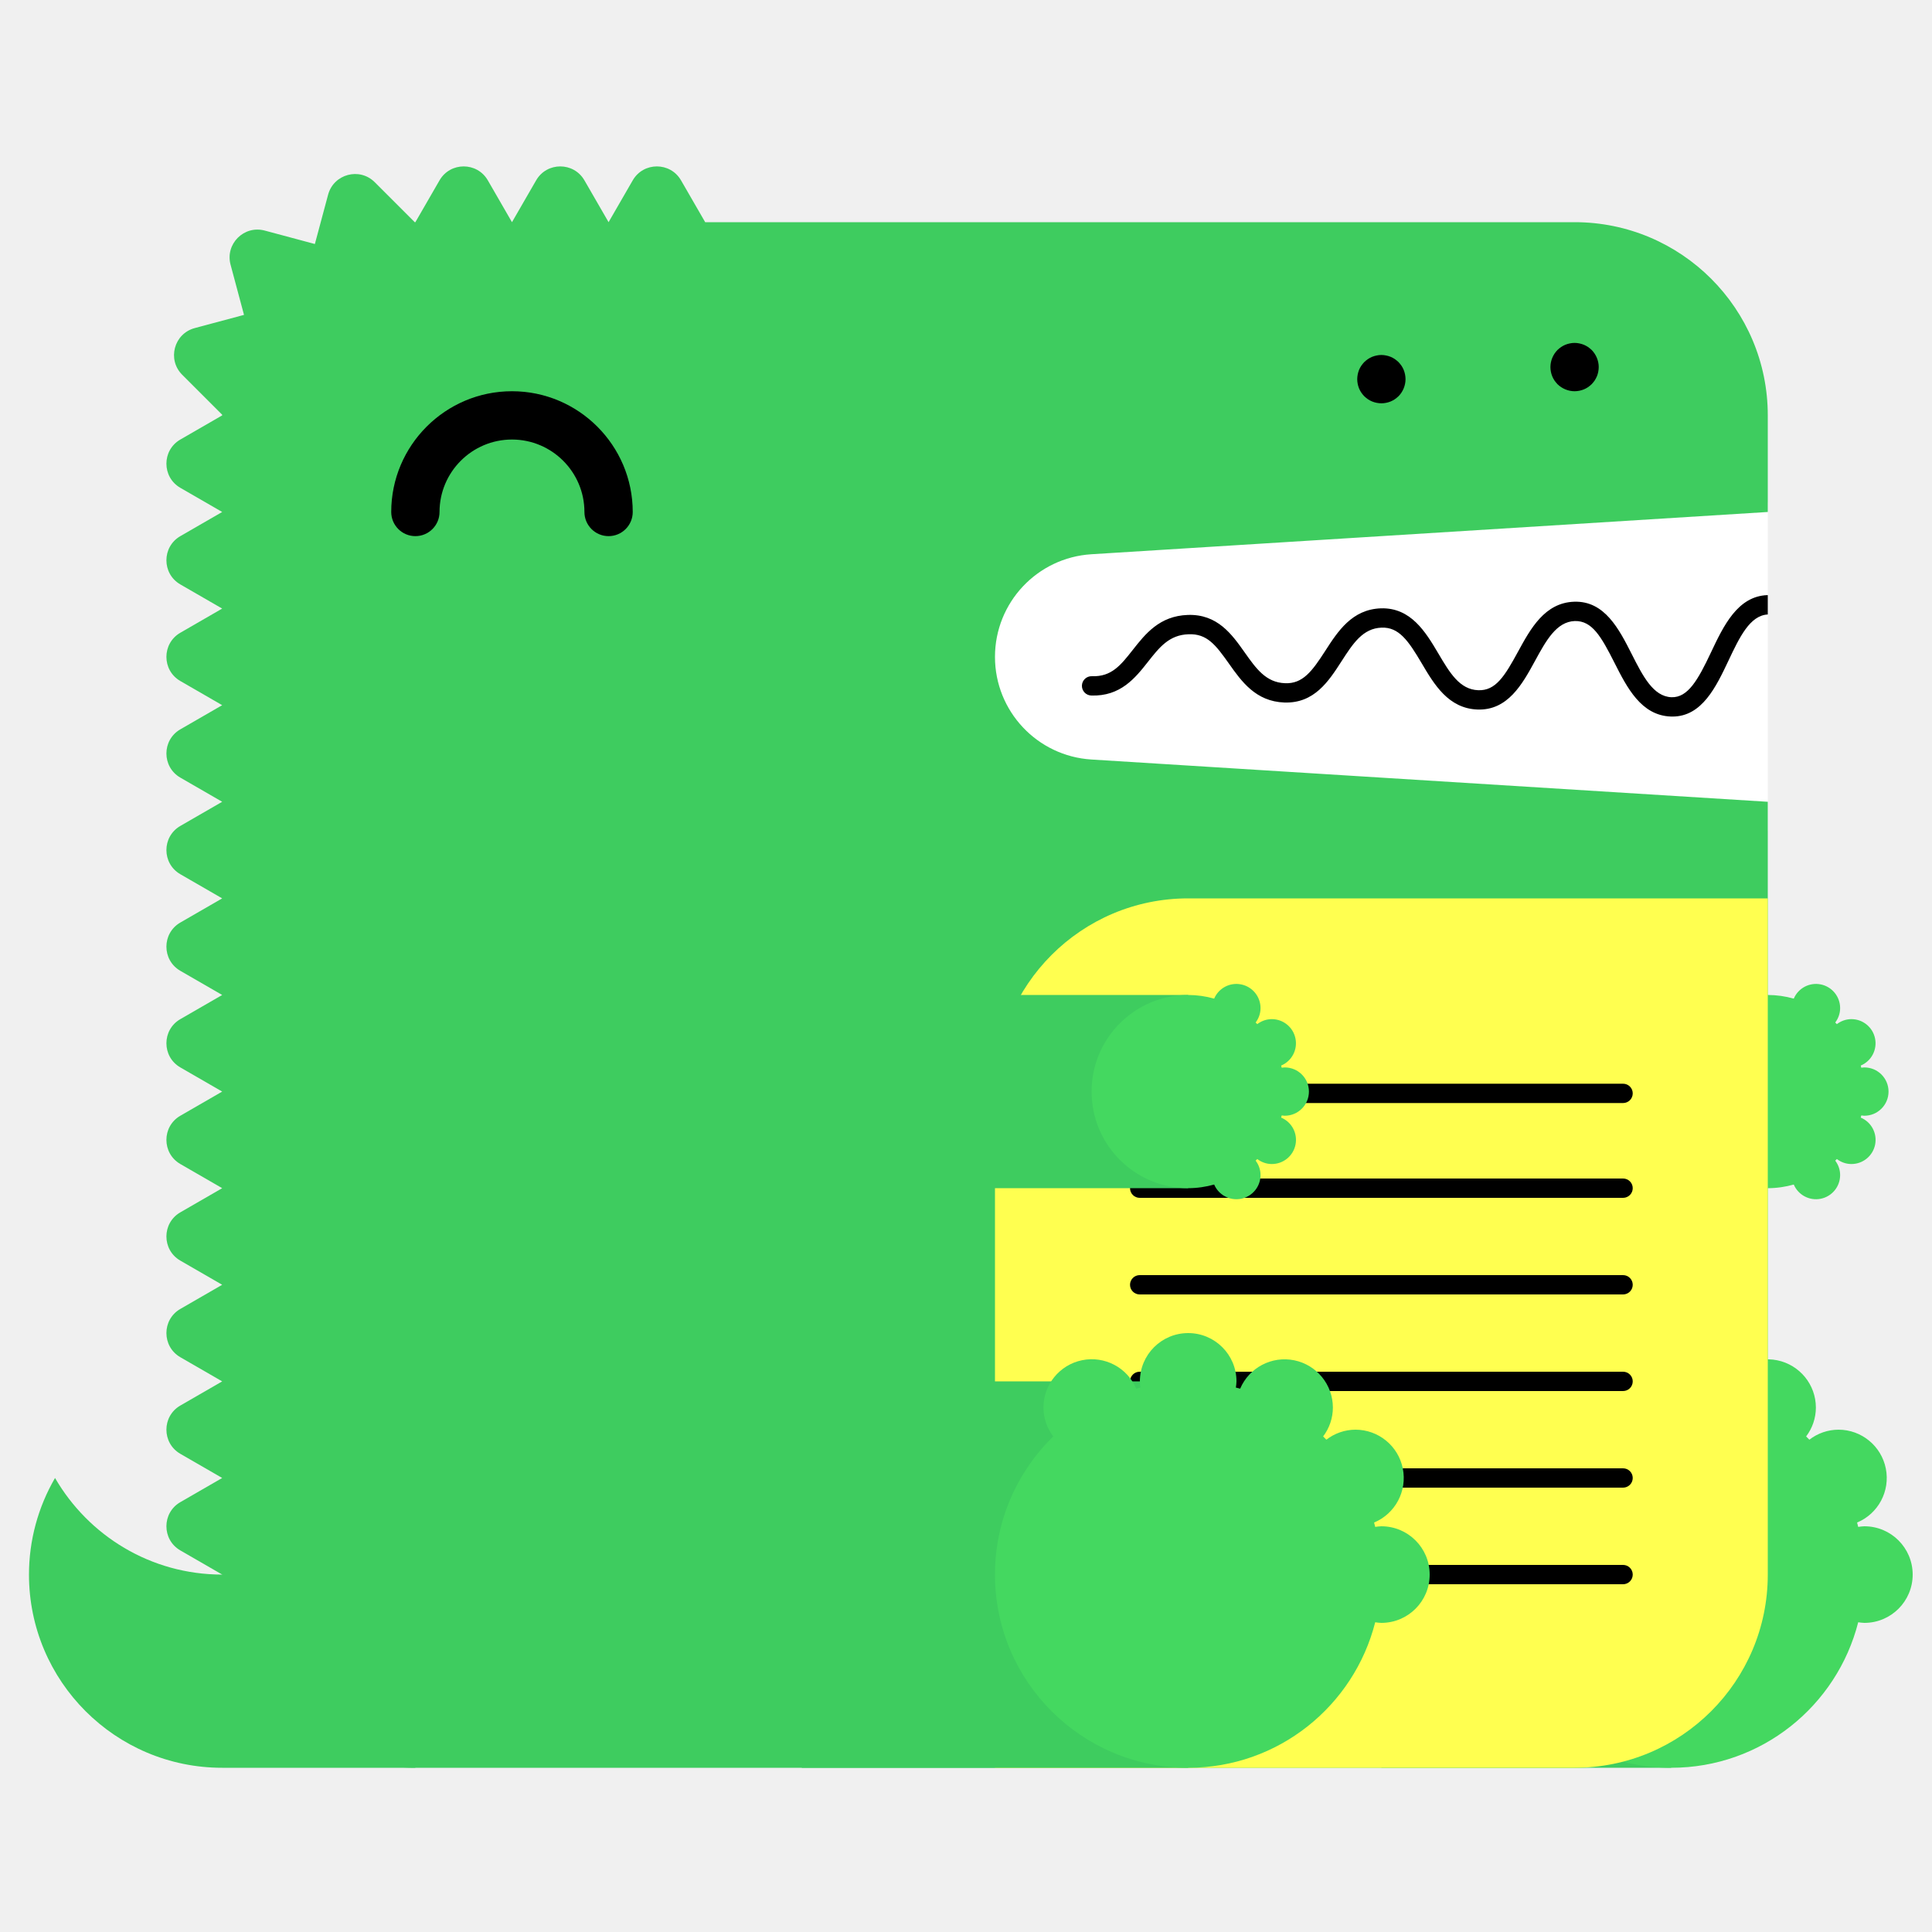
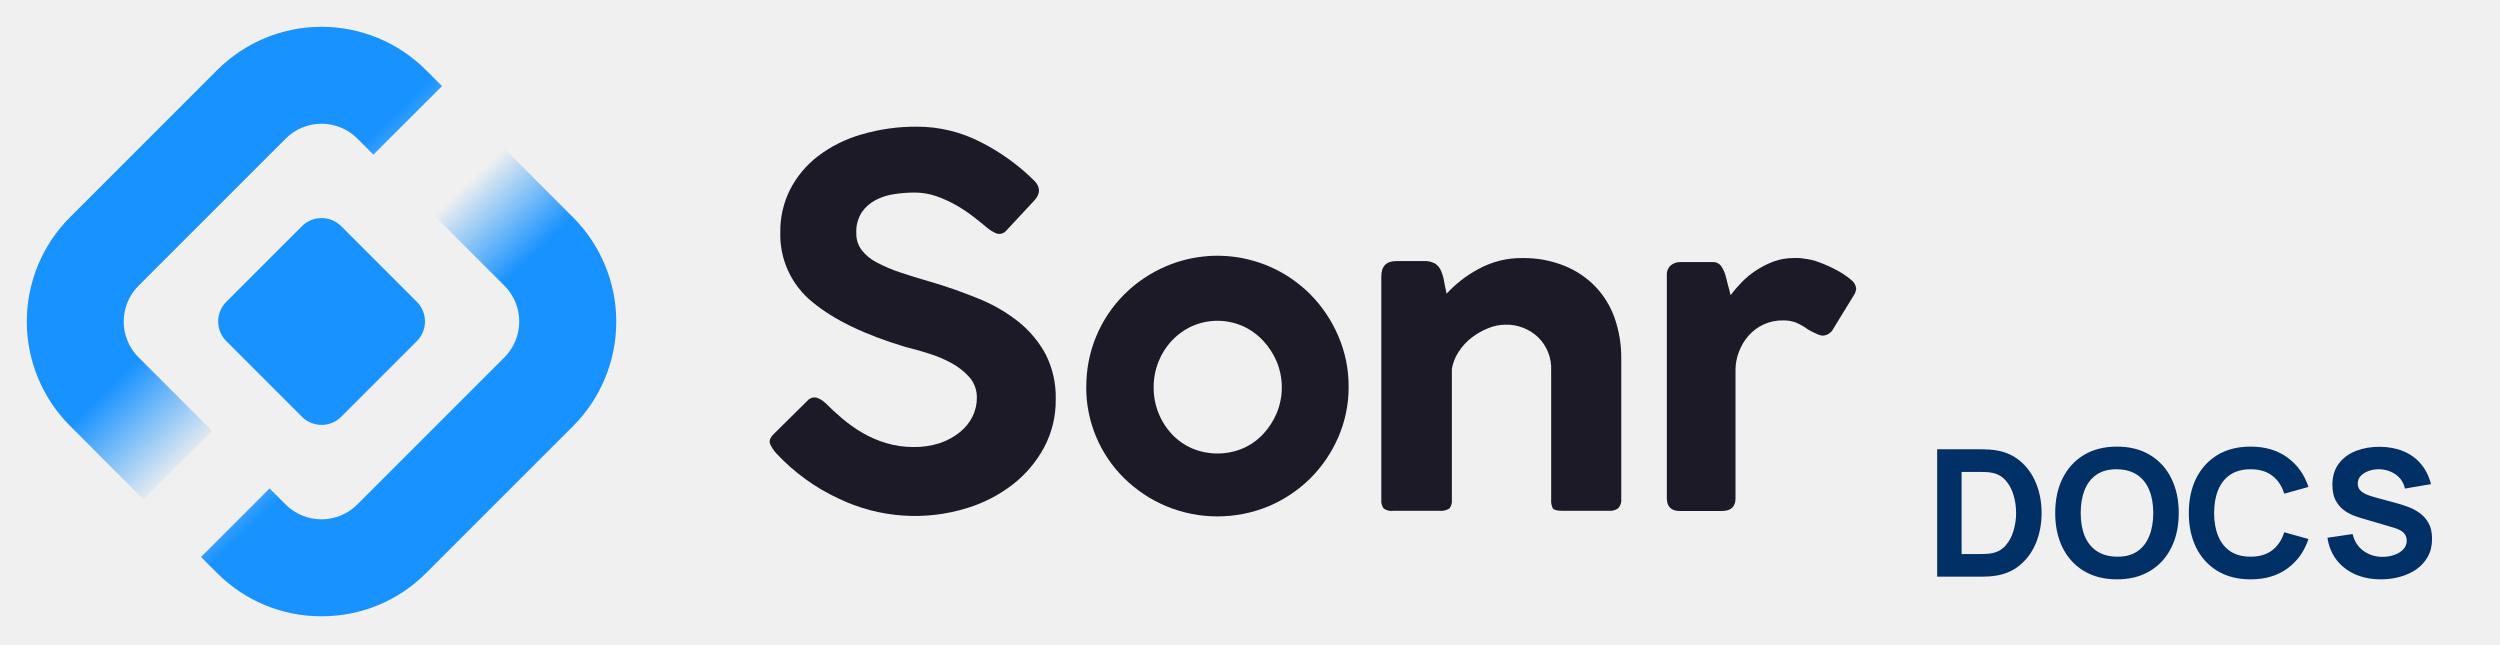
- <svg xmlns="http://www.w3.org/2000/svg" width="200" height="200" viewBox="0 0 200 200">
-   <g fill="none" fill-rule="evenodd">
-     <path fill="#FFF" d="M99 52h84v34H99z" />
-     <path d="M23 163c-7.398 0-13.843-4.027-17.303-10A19.886 19.886 0 0 0 3 163c0 11.046 8.954 20 20 20h20v-20H23z" fill="#3ECC5F" />
-     <path d="M112.98 57.376L183 53V43c0-11.046-8.954-20-20-20H73l-2.5-4.33c-1.112-1.925-3.889-1.925-5 0L63 23l-2.5-4.33c-1.111-1.925-3.889-1.925-5 0L53 23l-2.5-4.33c-1.111-1.925-3.889-1.925-5 0L43 23c-.022 0-.042.003-.065.003l-4.142-4.141c-1.57-1.571-4.252-.853-4.828 1.294l-1.369 5.104-5.192-1.392c-2.148-.575-4.111 1.389-3.535 3.536l1.39 5.193-5.102 1.367c-2.148.576-2.867 3.259-1.296 4.83l4.142 4.142c0 .021-.003.042-.003.064l-4.33 2.5c-1.925 1.111-1.925 3.889 0 5L23 53l-4.33 2.5c-1.925 1.111-1.925 3.889 0 5L23 63l-4.33 2.5c-1.925 1.111-1.925 3.889 0 5L23 73l-4.33 2.5c-1.925 1.111-1.925 3.889 0 5L23 83l-4.33 2.5c-1.925 1.111-1.925 3.889 0 5L23 93l-4.33 2.5c-1.925 1.111-1.925 3.889 0 5L23 103l-4.33 2.5c-1.925 1.111-1.925 3.889 0 5L23 113l-4.33 2.5c-1.925 1.111-1.925 3.889 0 5L23 123l-4.33 2.5c-1.925 1.111-1.925 3.889 0 5L23 133l-4.33 2.5c-1.925 1.111-1.925 3.889 0 5L23 143l-4.33 2.5c-1.925 1.111-1.925 3.889 0 5L23 153l-4.33 2.5c-1.925 1.111-1.925 3.889 0 5L23 163c0 11.046 8.954 20 20 20h120c11.046 0 20-8.954 20-20V83l-70.02-4.376A10.645 10.645 0 0 1 103 68c0-5.621 4.37-10.273 9.98-10.624" fill="#3ECC5F" />
-     <path fill="#3ECC5F" d="M143 183h30v-40h-30z" />
-     <path d="M193 158c-.219 0-.428.037-.639.064-.038-.15-.074-.301-.116-.451A5 5 0 0 0 190.32 148a4.96 4.96 0 0 0-3.016 1.036 26.531 26.531 0 0 0-.335-.336 4.955 4.955 0 0 0 1.011-2.987 5 5 0 0 0-9.599-1.959c-.148-.042-.297-.077-.445-.115.027-.211.064-.42.064-.639a5 5 0 0 0-5-5 5 5 0 0 0-5 5c0 .219.037.428.064.639-.148.038-.297.073-.445.115a4.998 4.998 0 0 0-9.599 1.959c0 1.125.384 2.151 1.011 2.987-3.717 3.632-6.031 8.693-6.031 14.3 0 11.046 8.954 20 20 20 9.339 0 17.16-6.41 19.361-15.064.211.027.42.064.639.064a5 5 0 0 0 5-5 5 5 0 0 0-5-5" fill="#44D860" />
-     <path fill="#3ECC5F" d="M153 123h30v-20h-30z" />
-     <path d="M193 115.5a2.5 2.5 0 1 0 0-5c-.109 0-.214.019-.319.032-.02-.075-.037-.15-.058-.225a2.501 2.501 0 0 0-.963-4.807c-.569 0-1.088.197-1.508.518a6.653 6.653 0 0 0-.168-.168c.314-.417.506-.931.506-1.494a2.5 2.5 0 0 0-4.8-.979A9.987 9.987 0 0 0 183 103c-5.522 0-10 4.478-10 10s4.478 10 10 10c.934 0 1.833-.138 2.69-.377a2.5 2.5 0 0 0 4.8-.979c0-.563-.192-1.077-.506-1.494.057-.055.113-.111.168-.168.42.321.939.518 1.508.518a2.5 2.5 0 0 0 .963-4.807c.021-.074.038-.15.058-.225.105.013.21.032.319.032" fill="#44D860" />
-     <path d="M63 55.5a2.5 2.5 0 0 1-2.5-2.5c0-4.136-3.364-7.5-7.5-7.5s-7.5 3.364-7.5 7.5a2.5 2.5 0 1 1-5 0c0-6.893 5.607-12.5 12.5-12.5S65.5 46.107 65.5 53a2.5 2.5 0 0 1-2.5 2.5" fill="#000" />
-     <path d="M103 183h60c11.046 0 20-8.954 20-20V93h-60c-11.046 0-20 8.954-20 20v70z" fill="#FFFF50" />
-     <path d="M168.02 124h-50.04a1 1 0 1 1 0-2h50.04a1 1 0 1 1 0 2m0 20h-50.04a1 1 0 1 1 0-2h50.04a1 1 0 1 1 0 2m0 20h-50.04a1 1 0 1 1 0-2h50.04a1 1 0 1 1 0 2m0-49.814h-50.04a1 1 0 1 1 0-2h50.04a1 1 0 1 1 0 2m0 19.814h-50.04a1 1 0 1 1 0-2h50.04a1 1 0 1 1 0 2m0 20h-50.04a1 1 0 1 1 0-2h50.04a1 1 0 1 1 0 2M183 61.611c-.012 0-.022-.006-.034-.005-3.09.105-4.552 3.196-5.842 5.923-1.346 2.85-2.387 4.703-4.093 4.647-1.889-.068-2.969-2.202-4.113-4.46-1.314-2.594-2.814-5.536-5.963-5.426-3.046.104-4.513 2.794-5.807 5.167-1.377 2.528-2.314 4.065-4.121 3.994-1.927-.07-2.951-1.805-4.136-3.813-1.321-2.236-2.848-4.75-5.936-4.664-2.994.103-4.465 2.385-5.763 4.4-1.373 2.13-2.335 3.428-4.165 3.351-1.973-.07-2.992-1.51-4.171-3.177-1.324-1.873-2.816-3.993-5.895-3.89-2.928.1-4.399 1.97-5.696 3.618-1.232 1.564-2.194 2.802-4.229 2.724a1 1 0 0 0-.072 2c3.017.101 4.545-1.8 5.872-3.487 1.177-1.496 2.193-2.787 4.193-2.855 1.926-.082 2.829 1.115 4.195 3.045 1.297 1.834 2.769 3.914 5.731 4.021 3.103.104 4.596-2.215 5.918-4.267 1.182-1.834 2.202-3.417 4.15-3.484 1.793-.067 2.769 1.35 4.145 3.681 1.297 2.197 2.766 4.686 5.787 4.796 3.125.108 4.634-2.62 5.949-5.035 1.139-2.088 2.214-4.06 4.119-4.126 1.793-.042 2.728 1.595 4.111 4.33 1.292 2.553 2.757 5.445 5.825 5.556l.169.003c3.064 0 4.518-3.075 5.805-5.794 1.139-2.41 2.217-4.68 4.067-4.773v-2z" fill="#000" />
-     <path fill="#3ECC5F" d="M83 183h40v-40H83z" />
-     <path d="M143 158c-.219 0-.428.037-.639.064-.038-.15-.074-.301-.116-.451A5 5 0 0 0 140.32 148a4.96 4.96 0 0 0-3.016 1.036 26.531 26.531 0 0 0-.335-.336 4.955 4.955 0 0 0 1.011-2.987 5 5 0 0 0-9.599-1.959c-.148-.042-.297-.077-.445-.115.027-.211.064-.42.064-.639a5 5 0 0 0-5-5 5 5 0 0 0-5 5c0 .219.037.428.064.639-.148.038-.297.073-.445.115a4.998 4.998 0 0 0-9.599 1.959c0 1.125.384 2.151 1.011 2.987-3.717 3.632-6.031 8.693-6.031 14.3 0 11.046 8.954 20 20 20 9.339 0 17.16-6.41 19.361-15.064.211.027.42.064.639.064a5 5 0 0 0 5-5 5 5 0 0 0-5-5" fill="#44D860" />
-     <path fill="#3ECC5F" d="M83 123h40v-20H83z" />
-     <path d="M133 115.5a2.5 2.5 0 1 0 0-5c-.109 0-.214.019-.319.032-.02-.075-.037-.15-.058-.225a2.501 2.501 0 0 0-.963-4.807c-.569 0-1.088.197-1.508.518a6.653 6.653 0 0 0-.168-.168c.314-.417.506-.931.506-1.494a2.5 2.5 0 0 0-4.8-.979A9.987 9.987 0 0 0 123 103c-5.522 0-10 4.478-10 10s4.478 10 10 10c.934 0 1.833-.138 2.69-.377a2.5 2.5 0 0 0 4.8-.979c0-.563-.192-1.077-.506-1.494.057-.055.113-.111.168-.168.42.321.939.518 1.508.518a2.5 2.5 0 0 0 .963-4.807c.021-.074.038-.15.058-.225.105.013.21.032.319.032" fill="#44D860" />
-     <path d="M143 41.75c-.16 0-.33-.02-.49-.05a2.52 2.52 0 0 1-.47-.14c-.15-.06-.29-.14-.431-.23-.13-.09-.259-.2-.38-.31-.109-.12-.219-.24-.309-.38s-.17-.28-.231-.43a2.619 2.619 0 0 1-.189-.96c0-.16.02-.33.05-.49.03-.16.08-.31.139-.47.061-.15.141-.29.231-.43.09-.13.2-.26.309-.38.121-.11.25-.22.38-.31.141-.09.281-.17.431-.23.149-.06.31-.11.47-.14.32-.07.65-.07.98 0 .159.03.32.08.47.14.149.06.29.14.43.23.13.09.259.2.38.31.11.12.22.25.31.38.09.14.17.28.23.43.06.16.11.31.14.47.029.16.05.33.05.49 0 .66-.271 1.31-.73 1.77-.121.11-.25.22-.38.31-.14.09-.281.17-.43.23a2.565 2.565 0 0 1-.96.19m20-1.25c-.66 0-1.3-.27-1.771-.73a3.802 3.802 0 0 1-.309-.38c-.09-.14-.17-.28-.231-.43a2.619 2.619 0 0 1-.189-.96c0-.66.27-1.3.729-1.77.121-.11.25-.22.38-.31.141-.09.281-.17.431-.23.149-.06.31-.11.47-.14.32-.07.66-.07.98 0 .159.03.32.08.47.14.149.06.29.14.43.23.13.09.259.2.38.31.459.47.73 1.11.73 1.77 0 .16-.021.33-.05.49-.03.16-.08.32-.14.47-.07.15-.14.29-.23.43-.09.13-.2.26-.31.38-.121.11-.25.22-.38.31-.14.09-.281.17-.43.23a2.565 2.565 0 0 1-.96.19" fill="#000" />
-   </g>
+ <svg xmlns="http://www.w3.org/2000/svg" width="1017" height="262" viewBox="0 0 1017 262" fill="none">
+   <path d="M122.819 92.028L92.064 122.781C87.647 127.198 87.647 134.359 92.064 138.776L122.819 169.529C127.236 173.946 134.398 173.946 138.815 169.529L169.571 138.776C173.988 134.359 173.988 127.198 169.571 122.781L138.815 92.028C134.398 87.611 127.236 87.611 122.819 92.028Z" fill="#1792FF" />
+   <path d="M130.809 250.699C122.913 250.727 115.091 249.187 107.796 246.168C100.501 243.149 93.877 238.712 88.311 233.113L81.773 226.575L109.658 198.693L116.196 205.23C120.061 209.094 125.303 211.264 130.768 211.264C136.233 211.264 141.474 209.094 145.34 205.23L205.212 145.362C209.067 141.496 211.231 136.259 211.231 130.8C211.231 125.34 209.067 120.103 205.212 116.237L175.317 86.377L203.202 58.494L233.146 88.436C244.387 99.702 250.7 114.967 250.7 130.881C250.7 146.796 244.387 162.06 233.146 173.327L173.257 233.195C167.691 238.774 161.073 243.194 153.787 246.199C146.5 249.204 138.69 250.733 130.809 250.699Z" fill="url(#paint0_linear_7_126)" />
+   <path d="M58.367 203.187L28.488 173.245C22.912 167.672 18.489 161.055 15.471 153.772C12.453 146.489 10.9 138.683 10.9 130.8C10.9 122.916 12.453 115.11 15.471 107.827C18.489 100.545 22.912 93.927 28.488 88.354L88.36 28.486C93.934 22.911 100.551 18.488 107.835 15.471C115.118 12.453 122.925 10.9 130.809 10.9C138.692 10.9 146.499 12.453 153.783 15.471C161.066 18.488 167.684 22.911 173.257 28.486L179.795 35.024L151.91 62.907L145.372 56.369C141.507 52.506 136.266 50.335 130.8 50.335C125.335 50.335 120.094 52.506 116.229 56.369L56.356 116.237C54.444 118.149 52.926 120.42 51.891 122.918C50.856 125.417 50.323 128.095 50.323 130.8C50.323 133.504 50.856 136.182 51.891 138.681C52.926 141.179 54.444 143.45 56.356 145.362L86.301 175.304L58.367 203.187Z" fill="url(#paint1_linear_7_126)" />
+   <path d="M315.789 184.42C314.772 183.319 313.938 182.062 313.317 180.696C312.762 179.455 313.237 178.087 314.759 176.559L328.563 162.905C329.01 162.414 329.578 162.049 330.209 161.849C330.841 161.647 331.515 161.617 332.161 161.76C333.508 162.215 334.741 162.96 335.775 163.94C337.835 166.009 340.133 168.13 342.669 170.305C345.249 172.469 348.005 174.412 350.91 176.113C353.934 177.864 357.153 179.251 360.499 180.251C364.041 181.314 367.722 181.85 371.419 181.842C375.123 181.933 378.814 181.395 382.339 180.251C385.3 179.269 388.059 177.76 390.485 175.795C392.644 174.075 394.402 171.903 395.636 169.43C396.782 167.083 397.38 164.502 397.38 161.887C397.464 158.816 396.402 155.824 394.4 153.501C392.313 151.157 389.836 149.198 387.078 147.708C384.095 146.087 380.957 144.769 377.711 143.778C374.34 142.716 371.281 141.857 368.535 141.2C351.914 136.235 339.235 130.129 330.497 122.884C326.275 119.48 322.896 115.139 320.626 110.201C318.358 105.265 317.262 99.866 317.422 94.431C317.349 88.4 318.724 82.439 321.431 77.054C324.165 71.755 328.036 67.129 332.763 63.512C338.044 59.507 344.021 56.523 350.388 54.712C357.748 52.547 365.382 51.474 373.052 51.529C382.125 51.523 391.065 53.706 399.123 57.895C407.14 61.964 414.471 67.269 420.852 73.617C423.34 76.243 423.261 78.932 420.646 81.685L409.33 93.842C408.861 94.396 408.239 94.8 407.544 95.004C406.848 95.208 406.108 95.201 405.415 94.988C403.995 94.399 402.675 93.594 401.5 92.601C399.916 91.233 397.966 89.705 395.842 88.05C393.617 86.339 391.276 84.786 388.837 83.403C386.274 81.951 383.585 80.736 380.802 79.775C377.979 78.814 375.018 78.326 372.037 78.327C369.316 78.335 366.598 78.542 363.907 78.948C361.25 79.311 358.673 80.117 356.283 81.335C354.017 82.499 352.069 84.205 350.609 86.3C348.977 88.849 348.183 91.85 348.343 94.877C348.284 97.329 349.043 99.732 350.498 101.704C352.167 103.833 354.283 105.566 356.695 106.78C359.748 108.39 362.929 109.741 366.205 110.822C369.834 112.063 373.86 113.304 378.25 114.545C384.957 116.509 391.56 118.82 398.03 121.468C403.859 123.796 409.323 126.951 414.259 130.841C418.801 134.464 422.575 138.966 425.353 144.08C428.234 149.776 429.651 156.106 429.474 162.492C429.561 169.309 427.925 176.039 424.719 182.049C421.579 187.878 417.261 192.985 412.04 197.039C406.545 201.298 400.336 204.531 393.703 206.587C376.381 212.047 357.643 210.717 341.258 202.863C331.657 198.432 323.007 192.168 315.789 184.42Z" fill="#1D1A27" />
+   <path d="M441.908 157.32C441.871 150.323 443.226 143.388 445.894 136.922C448.561 130.459 452.487 124.593 457.44 119.669C462.332 114.824 468.098 110.957 474.43 108.276C484.21 104.124 495 102.991 505.424 105.02C515.848 107.049 525.433 112.149 532.96 119.669C537.806 124.545 541.683 130.303 544.387 136.633C547.218 143.157 548.658 150.204 548.619 157.32C548.663 164.406 547.221 171.422 544.387 177.912C541.677 184.178 537.799 189.865 532.96 194.668C528.094 199.463 522.366 203.285 516.081 205.935C502.745 211.452 487.781 211.452 474.445 205.935C468.126 203.279 462.357 199.456 457.44 194.668C452.474 189.816 448.536 184.006 445.862 177.588C443.187 171.171 441.831 164.277 441.876 157.32H441.908ZM469.31 157.527C469.242 164.613 471.9 171.454 476.728 176.623C479.053 179.099 481.856 181.069 484.969 182.415C488.234 183.779 491.735 184.48 495.271 184.48C498.807 184.48 502.308 183.779 505.573 182.415C508.684 181.069 511.489 179.099 513.814 176.623C516.162 174.113 518.046 171.203 519.377 168.029C522.124 161.338 522.124 153.827 519.377 147.136C518.041 143.969 516.158 141.066 513.814 138.558C511.473 136.074 508.674 134.069 505.573 132.655C502.324 131.23 498.816 130.495 495.271 130.495C491.726 130.495 488.218 131.23 484.969 132.655C481.868 134.069 479.069 136.074 476.728 138.558C471.892 143.724 469.234 150.566 469.31 157.654V157.527Z" fill="#1D1A27" />
+   <path d="M579.207 106.207C580.824 106.097 582.437 106.463 583.851 107.257C584.905 107.968 585.726 108.976 586.212 110.153C586.799 111.507 587.214 112.928 587.449 114.386C587.734 115.977 588.067 117.664 588.479 119.462C592.164 115.462 596.486 112.106 601.269 109.533C606.811 106.449 613.064 104.88 619.4 104.981C625.255 104.894 631.066 105.976 636.501 108.164C641.232 110.085 645.511 112.973 649.069 116.646C652.566 120.344 655.235 124.75 656.899 129.567C658.702 134.834 659.593 140.372 659.53 145.942V202.831C659.618 203.538 659.553 204.254 659.34 204.932C659.127 205.611 658.769 206.235 658.293 206.762C657.217 207.534 655.903 207.9 654.585 207.796H635.756C633.553 207.796 632.222 207.494 631.731 206.873C631.13 205.691 630.883 204.359 631.017 203.038V150.7C631.13 148.189 630.71 145.681 629.786 143.345C628.863 141.007 627.456 138.894 625.66 137.142C622.036 133.749 617.222 131.93 612.268 132.081C609.894 132.115 607.547 132.607 605.358 133.53C602.963 134.488 600.713 135.772 598.67 137.349C596.608 138.937 594.829 140.862 593.408 143.046C592.004 145.172 591.054 147.567 590.618 150.079V203.245C590.698 203.888 590.648 204.539 590.474 205.163C590.301 205.785 590.005 206.367 589.604 206.873C588.365 207.634 586.91 207.958 585.467 207.796H566.924C566.216 207.911 565.49 207.884 564.791 207.718C564.092 207.551 563.433 207.249 562.851 206.825C562.13 205.804 561.799 204.556 561.916 203.309V112.429C561.916 108.271 563.976 106.196 568.097 106.207H579.207Z" fill="#1D1A27" />
+   <path d="M701.933 112.015C702.076 112.699 702.425 114.052 702.964 116.041C703.503 118.03 703.867 119.383 703.994 120.083C705.366 118.27 706.848 116.542 708.431 114.911C710.2 113.068 712.173 111.434 714.311 110.042C716.54 108.576 718.92 107.359 721.412 106.413C724.086 105.43 726.916 104.938 729.764 104.965H731.714C732.375 104.973 733.032 105.048 733.679 105.188C735.939 105.413 738.158 105.949 740.272 106.78C742.678 107.675 745.019 108.738 747.277 109.962C749.258 111.001 751.124 112.249 752.84 113.686C753.449 114.1 753.964 114.636 754.356 115.26C754.745 115.885 755.001 116.585 755.107 117.314C755.031 118.355 754.674 119.356 754.077 120.21L745.835 133.657C745.428 134.476 744.814 135.175 744.055 135.683C743.296 136.192 742.418 136.491 741.508 136.553C740.645 136.47 739.806 136.222 739.036 135.821C737.926 135.344 736.77 134.755 735.533 134.071C733.977 132.895 732.278 131.922 730.477 131.174C728.862 130.59 727.154 130.31 725.438 130.347C722.738 130.28 720.058 130.816 717.592 131.918C715.125 133.019 712.933 134.656 711.173 136.712C709.524 138.636 708.23 140.84 707.354 143.221C706.488 145.504 706.032 147.923 706.007 150.366V202.704C706.007 206.152 704.152 207.876 700.444 207.876H683.422C679.861 207.876 678.076 206.152 678.065 202.704V112.015C678.005 111.265 678.116 110.51 678.39 109.809C678.666 109.109 679.097 108.481 679.65 107.973C680.691 107.101 682.003 106.622 683.358 106.62H696.545C697.231 106.56 697.924 106.673 698.554 106.951C699.187 107.23 699.738 107.663 700.158 108.212C700.941 109.38 701.54 110.664 701.933 112.015Z" fill="#1D1A27" />
+   <path d="M788.04 234.6V182.76H804.816C805.224 182.76 806.064 182.772 807.336 182.796C808.608 182.82 809.832 182.904 811.008 183.048C815.184 183.552 818.724 185.004 821.628 187.404C824.532 189.804 826.74 192.852 828.252 196.548C829.764 200.244 830.52 204.288 830.52 208.68C830.52 213.072 829.764 217.116 828.252 220.812C826.74 224.508 824.532 227.556 821.628 229.956C818.724 232.356 815.184 233.808 811.008 234.312C809.832 234.456 808.608 234.54 807.336 234.564C806.064 234.588 805.224 234.6 804.816 234.6H788.04ZM797.976 225.384H804.816C805.464 225.384 806.34 225.372 807.444 225.348C808.548 225.3 809.544 225.192 810.432 225.024C812.688 224.568 814.524 223.512 815.94 221.856C817.38 220.2 818.436 218.208 819.108 215.88C819.804 213.552 820.152 211.152 820.152 208.68C820.152 206.088 819.792 203.628 819.072 201.3C818.376 198.972 817.308 197.004 815.868 195.396C814.428 193.788 812.616 192.768 810.432 192.336C809.544 192.144 808.548 192.036 807.444 192.012C806.34 191.988 805.464 191.976 804.816 191.976H797.976V225.384ZM861.189 235.68C856.005 235.68 851.529 234.552 847.761 232.296C844.017 230.04 841.125 226.884 839.085 222.828C837.069 218.772 836.061 214.056 836.061 208.68C836.061 203.304 837.069 198.588 839.085 194.532C841.125 190.476 844.017 187.32 847.761 185.064C851.529 182.808 856.005 181.68 861.189 181.68C866.373 181.68 870.837 182.808 874.581 185.064C878.349 187.32 881.241 190.476 883.257 194.532C885.297 198.588 886.317 203.304 886.317 208.68C886.317 214.056 885.297 218.772 883.257 222.828C881.241 226.884 878.349 230.04 874.581 232.296C870.837 234.552 866.373 235.68 861.189 235.68ZM861.189 226.464C864.477 226.512 867.213 225.804 869.397 224.34C871.581 222.876 873.213 220.8 874.293 218.112C875.397 215.424 875.949 212.28 875.949 208.68C875.949 205.08 875.397 201.96 874.293 199.32C873.213 196.68 871.581 194.628 869.397 193.164C867.213 191.7 864.477 190.944 861.189 190.896C857.901 190.848 855.165 191.556 852.981 193.02C850.797 194.484 849.153 196.56 848.049 199.248C846.969 201.936 846.429 205.08 846.429 208.68C846.429 212.28 846.969 215.4 848.049 218.04C849.153 220.68 850.797 222.732 852.981 224.196C855.165 225.66 857.901 226.416 861.189 226.464ZM915.536 235.68C910.352 235.68 905.876 234.552 902.108 232.296C898.364 230.04 895.472 226.884 893.432 222.828C891.416 218.772 890.408 214.056 890.408 208.68C890.408 203.304 891.416 198.588 893.432 194.532C895.472 190.476 898.364 187.32 902.108 185.064C905.876 182.808 910.352 181.68 915.536 181.68C921.488 181.68 926.48 183.156 930.512 186.108C934.568 189.06 937.424 193.056 939.08 198.096L929.216 200.832C928.256 197.688 926.636 195.252 924.356 193.524C922.076 191.772 919.136 190.896 915.536 190.896C912.248 190.896 909.5 191.628 907.292 193.092C905.108 194.556 903.464 196.62 902.36 199.284C901.256 201.948 900.704 205.08 900.704 208.68C900.704 212.28 901.256 215.412 902.36 218.076C903.464 220.74 905.108 222.804 907.292 224.268C909.5 225.732 912.248 226.464 915.536 226.464C919.136 226.464 922.076 225.588 924.356 223.836C926.636 222.084 928.256 219.648 929.216 216.528L939.08 219.264C937.424 224.304 934.568 228.3 930.512 231.252C926.48 234.204 921.488 235.68 915.536 235.68ZM968.554 235.68C964.714 235.68 961.246 235.008 958.15 233.664C955.078 232.296 952.546 230.352 950.554 227.832C948.586 225.288 947.338 222.264 946.81 218.76L957.034 217.248C957.754 220.224 959.242 222.516 961.498 224.124C963.754 225.732 966.322 226.536 969.202 226.536C970.81 226.536 972.37 226.284 973.882 225.78C975.394 225.276 976.63 224.532 977.59 223.548C978.574 222.564 979.066 221.352 979.066 219.912C979.066 219.384 978.982 218.88 978.814 218.4C978.67 217.896 978.418 217.428 978.058 216.996C977.698 216.564 977.182 216.156 976.51 215.772C975.862 215.388 975.034 215.04 974.026 214.728L960.562 210.768C959.554 210.48 958.378 210.072 957.034 209.544C955.714 209.016 954.43 208.26 953.182 207.276C951.934 206.292 950.89 204.996 950.05 203.388C949.234 201.756 948.826 199.704 948.826 197.232C948.826 193.752 949.702 190.86 951.454 188.556C953.206 186.252 955.546 184.536 958.474 183.408C961.402 182.28 964.642 181.728 968.194 181.752C971.77 181.8 974.962 182.412 977.77 183.588C980.578 184.764 982.93 186.48 984.826 188.736C986.722 190.968 988.09 193.704 988.93 196.944L978.346 198.744C977.962 197.064 977.254 195.648 976.222 194.496C975.19 193.344 973.954 192.468 972.514 191.868C971.098 191.268 969.61 190.944 968.05 190.896C966.514 190.848 965.062 191.064 963.694 191.544C962.35 192 961.246 192.672 960.382 193.56C959.542 194.448 959.122 195.504 959.122 196.728C959.122 197.856 959.47 198.78 960.166 199.5C960.862 200.196 961.738 200.76 962.794 201.192C963.85 201.624 964.93 201.984 966.034 202.272L975.034 204.72C976.378 205.08 977.866 205.56 979.498 206.16C981.13 206.736 982.69 207.552 984.178 208.608C985.69 209.64 986.926 211.008 987.886 212.712C988.87 214.416 989.362 216.576 989.362 219.192C989.362 221.976 988.774 224.412 987.598 226.5C986.446 228.564 984.886 230.28 982.918 231.648C980.95 232.992 978.718 234 976.222 234.672C973.75 235.344 971.194 235.68 968.554 235.68Z" fill="#003066" />
+   <defs>
+     <linearGradient id="paint0_linear_7_126" x1="246.612" y1="151.237" x2="181.207" y2="83.117" gradientUnits="userSpaceOnUse">
+       <stop offset="0.579" stop-color="#1792FF" />
+       <stop offset="1" stop-color="#1792FF" stop-opacity="0" />
+     </linearGradient>
+     <linearGradient id="paint1_linear_7_126" x1="-2.725" y1="137.612" x2="61.277" y2="204.409" gradientUnits="userSpaceOnUse">
+       <stop offset="0.508" stop-color="#1792FF" />
+       <stop offset="1" stop-color="#1792FF" stop-opacity="0" />
+     </linearGradient>
+   </defs>
</svg>
